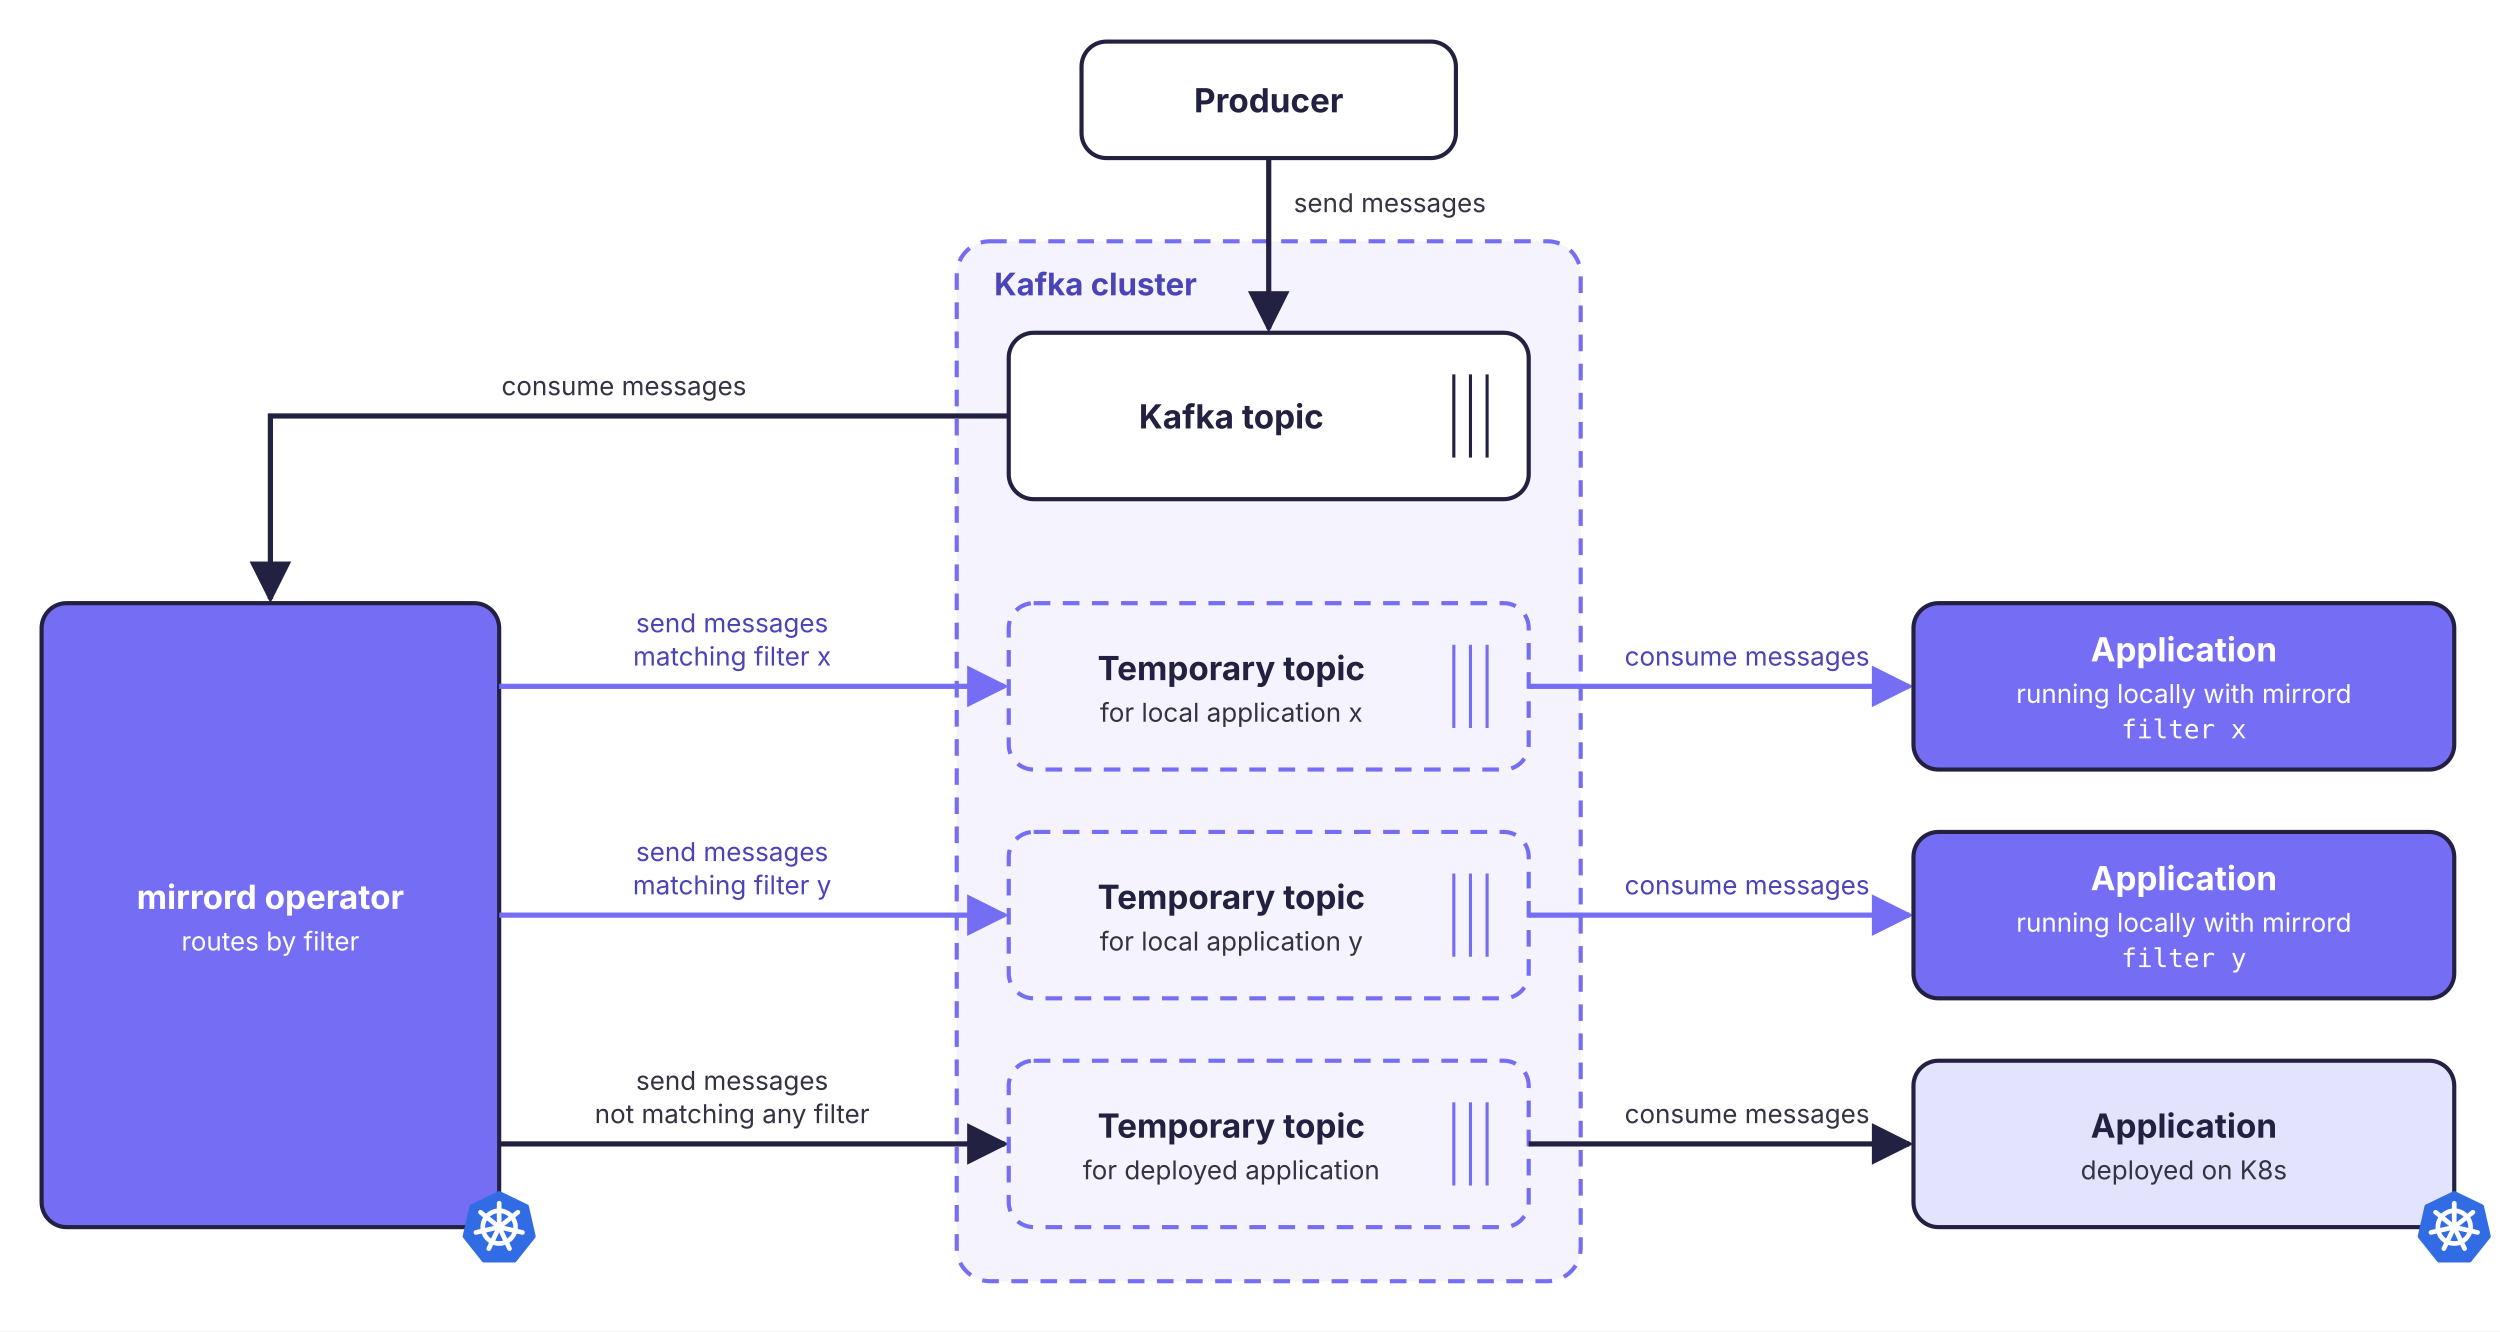
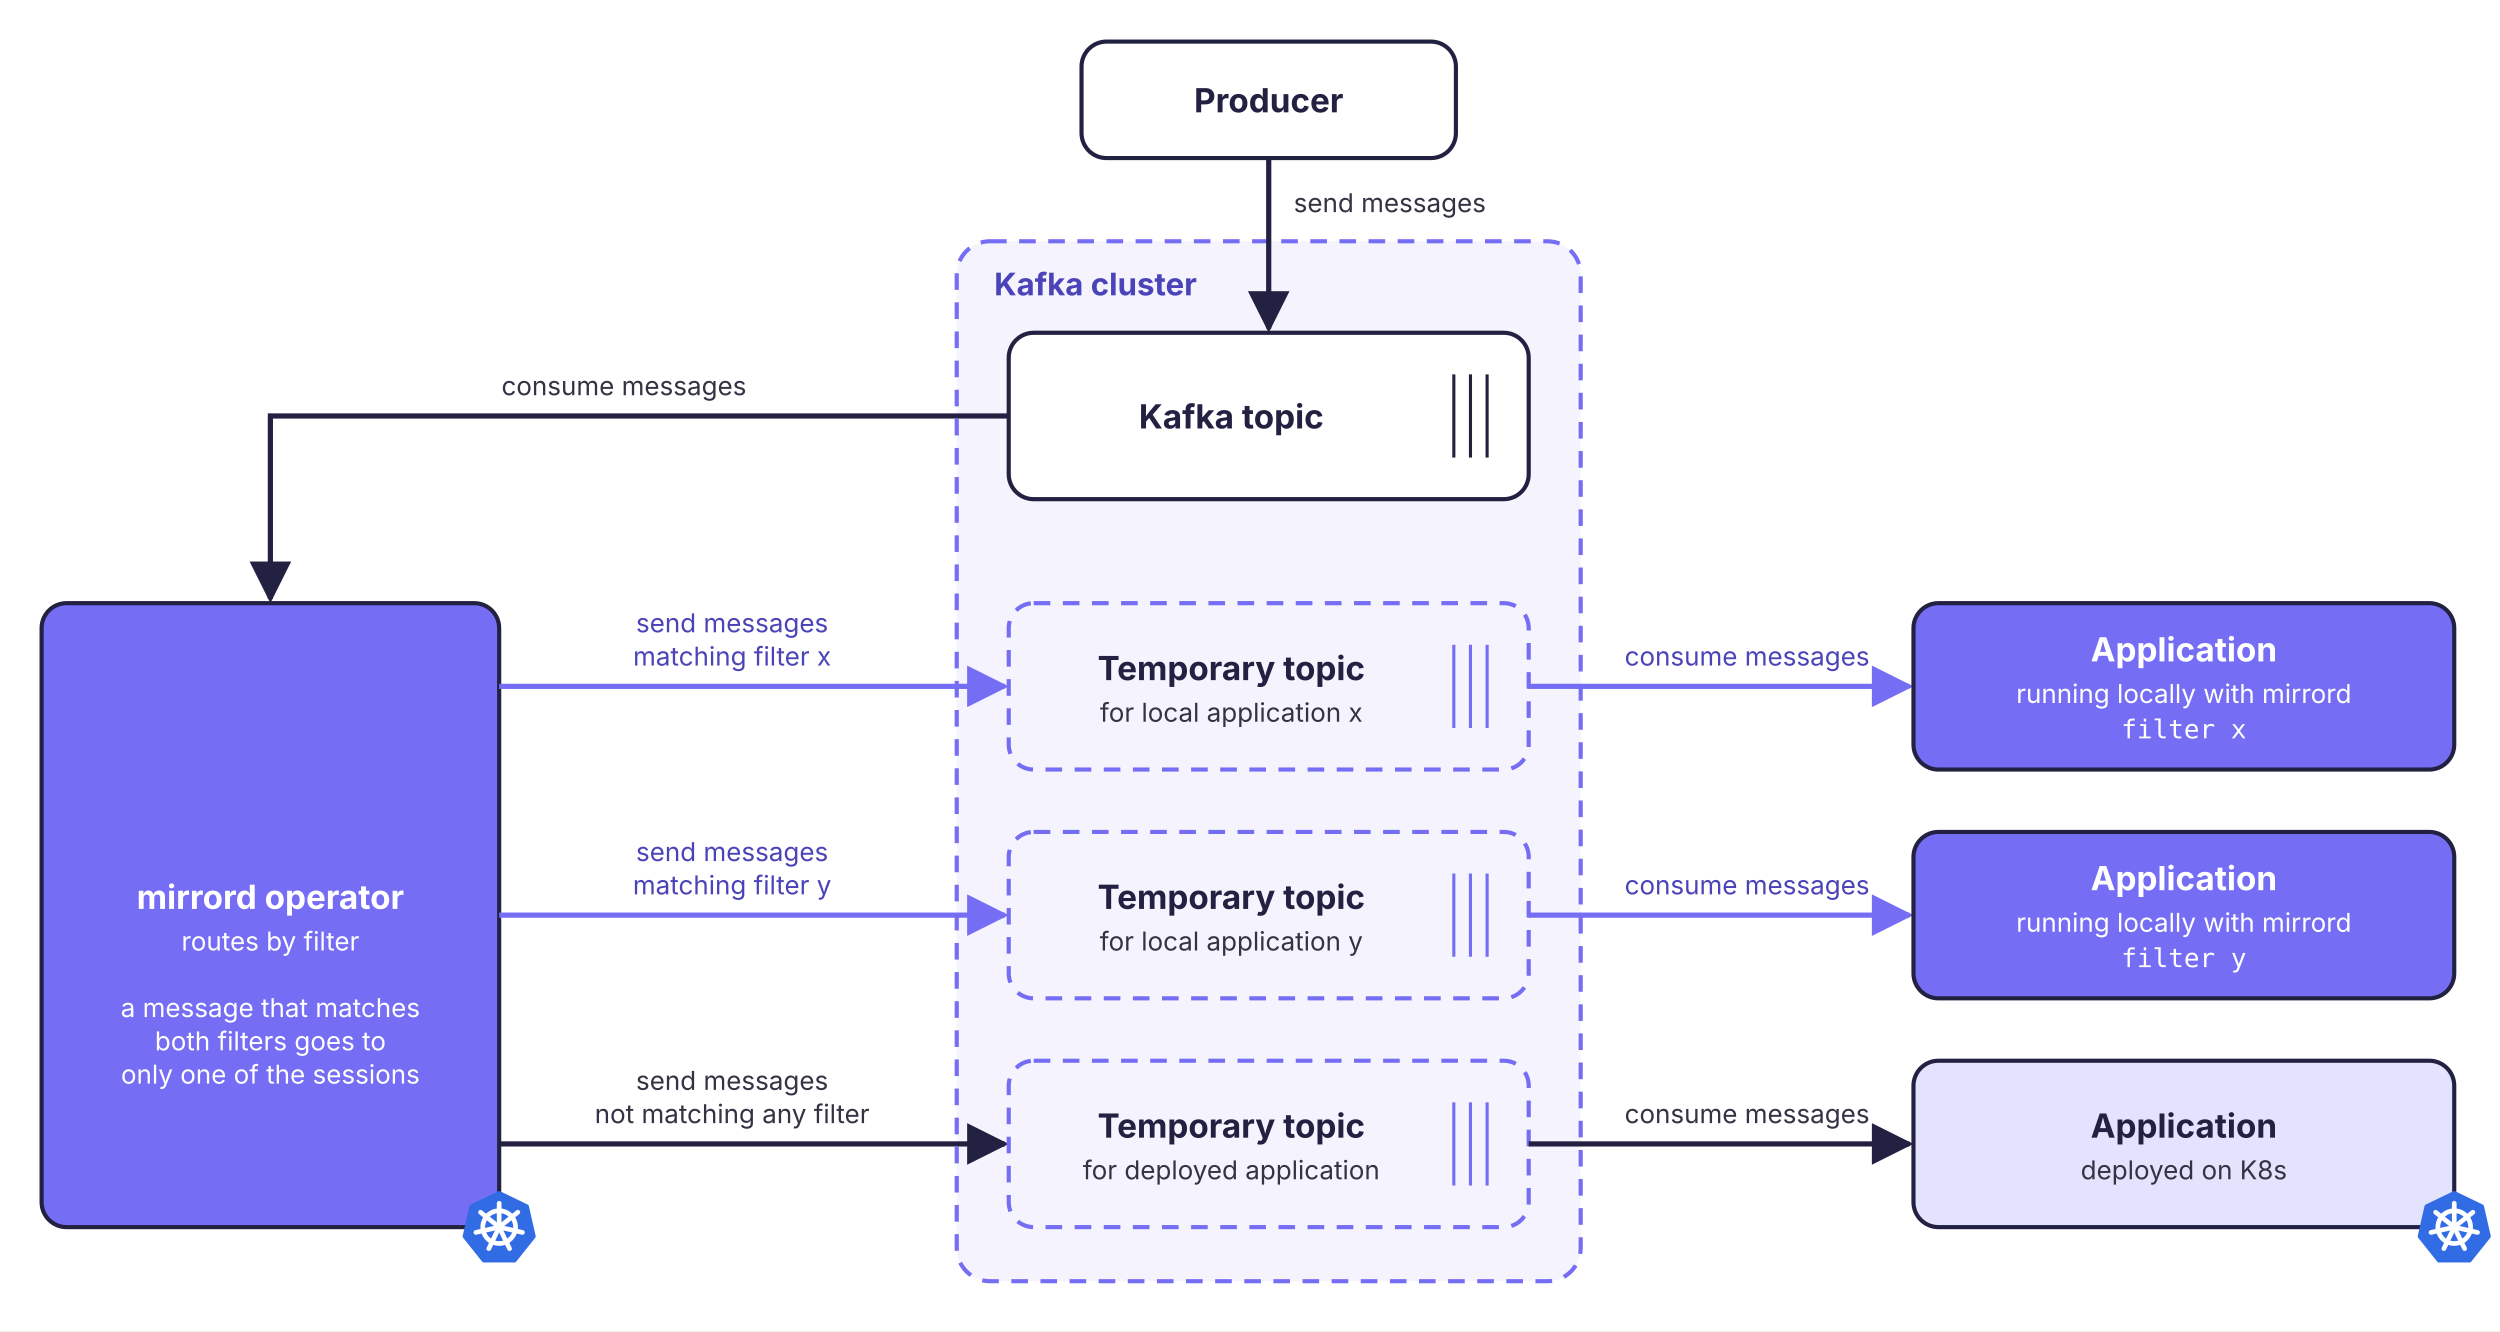
<svg xmlns="http://www.w3.org/2000/svg" viewBox="0 0 1202 640" width="1202" height="640" font-family="Inter, Helvetica, Arial, sans-serif" role="img" aria-labelledby="t d">
  <defs>
    <marker id="arrow" viewBox="0 0 10 10" refX="9" refY="5" markerWidth="8" markerHeight="8" orient="auto-start-reverse">
      <path d="M0 0 L10 5 L0 10 z" fill="#232141" />
    </marker>
    <marker id="arrow-purple" viewBox="0 0 10 10" refX="9" refY="5" markerWidth="8" markerHeight="8" orient="auto-start-reverse">
      <path d="M0 0 L10 5 L0 10 z" fill="#756DF3" />
    </marker>
    <symbol id="k8s" viewBox="0 0 32 32">
      <polygon points="16.00,1.60 27.73,7.25 30.62,19.94 22.51,30.11 9.49,30.11 1.38,19.94 4.27,7.25" fill="#326CE5" stroke="#326CE5" stroke-width="2" stroke-linejoin="round" />
      <g fill="none" stroke="#ffffff" stroke-width="2" stroke-linecap="round">
        <circle cx="16" cy="16" r="7" />
        <line x1="16.00" y1="13.40" x2="16.00" y2="5.80" />
        <line x1="18.03" y1="14.38" x2="23.97" y2="9.64" />
        <line x1="18.53" y1="16.58" x2="25.94" y2="18.27" />
        <line x1="17.13" y1="18.34" x2="20.43" y2="25.19" />
        <line x1="14.87" y1="18.34" x2="11.57" y2="25.19" />
        <line x1="13.47" y1="16.58" x2="6.06" y2="18.27" />
        <line x1="13.97" y1="14.38" x2="8.03" y2="9.64" />
      </g>
      <circle cx="16" cy="16" r="2.4" fill="#ffffff" />
    </symbol>
  </defs>
  <rect x="0" y="0" width="1202" height="640" fill="#ffffff" />
  <rect x="460" y="116" width="300" height="500" rx="16" fill="#F5F4FE" stroke="#756DF3" stroke-width="2" stroke-dasharray="8 6" />
  <text x="478" y="142" font-size="15" font-weight="700" fill="#4a44b8" text-anchor="start">Kafka cluster</text>
  <rect x="520" y="20" width="180" height="56" rx="12" fill="#ffffff" stroke="#232141" stroke-width="2" />
  <text x="610" y="54" font-size="16" font-weight="700" fill="#232141" text-anchor="middle">Producer</text>
  <line x1="610" y1="76" x2="610" y2="158" stroke="#232141" stroke-width="2.5" marker-end="url(#arrow)" />
  <text x="622" y="102" font-size="12.5" fill="#333344" text-anchor="start">send messages</text>
  <rect x="485" y="160" width="250" height="80" rx="12" fill="#ffffff" stroke="#232141" stroke-width="2" />
  <line x1="699" y1="180" x2="699" y2="220" stroke="#232141" stroke-width="1.5" />
  <line x1="707" y1="180" x2="707" y2="220" stroke="#232141" stroke-width="1.5" />
  <line x1="715" y1="180" x2="715" y2="220" stroke="#232141" stroke-width="1.5" />
  <text x="592" y="206" font-size="16" font-weight="700" fill="#232141" text-anchor="middle">Kafka topic</text>
  <polyline points="485,200 130,200 130,288" fill="none" stroke="#232141" stroke-width="2.5" marker-end="url(#arrow)" />
  <text x="300" y="190" font-size="12.5" fill="#333344" text-anchor="middle">consume messages</text>
  <rect x="20" y="290" width="220" height="300" rx="12" fill="#756DF3" stroke="#232141" stroke-width="2" />
  <text x="130" y="437" font-size="16" font-weight="700" fill="#ffffff" text-anchor="middle">mirrord operator</text>
  <text x="130" y="457" font-size="12.5" fill="#ffffff" text-anchor="middle">routes by filter</text>
+   <text x="130" y="489" font-size="12.5" fill="#ffffff" text-anchor="middle">a message that matches</text>
+   <text x="130" y="505" font-size="12.5" fill="#ffffff" text-anchor="middle">both filters goes to</text>
+   <text x="130" y="521" font-size="12.5" fill="#ffffff" text-anchor="middle">only one of the sessions</text>
  <line x1="240" y1="330" x2="483" y2="330" stroke="#756DF3" stroke-width="2.5" marker-end="url(#arrow-purple)" />
  <text x="352" y="304" font-size="12.5" fill="#4a44b8" text-anchor="middle">send messages</text>
  <text x="352" y="320" font-size="12.5" fill="#4a44b8" text-anchor="middle">matching filter x</text>
  <rect x="485" y="290" width="250" height="80" rx="12" fill="#F5F4FE" stroke="#756DF3" stroke-width="2" stroke-dasharray="8 6" />
  <line x1="699" y1="310" x2="699" y2="350" stroke="#756DF3" stroke-width="1.5" />
  <line x1="707" y1="310" x2="707" y2="350" stroke="#756DF3" stroke-width="1.5" />
  <line x1="715" y1="310" x2="715" y2="350" stroke="#756DF3" stroke-width="1.5" />
  <text x="592" y="327" font-size="16" font-weight="700" fill="#232141" text-anchor="middle">Temporary topic</text>
  <text x="592" y="347" font-size="12.5" fill="#333344" text-anchor="middle">for local application x</text>
  <line x1="735" y1="330" x2="918" y2="330" stroke="#756DF3" stroke-width="2.5" marker-end="url(#arrow-purple)" />
  <text x="840" y="320" font-size="12.5" fill="#4a44b8" text-anchor="middle">consume messages</text>
  <rect x="920" y="290" width="260" height="80" rx="12" fill="#756DF3" stroke="#232141" stroke-width="2" />
  <text x="1050" y="318" font-size="16" font-weight="700" fill="#ffffff" text-anchor="middle">Application</text>
  <text x="1050" y="338" font-size="12.5" fill="#ffffff" text-anchor="middle">running locally with mirrord</text>
  <text x="1050" y="355" font-size="12.5" font-family="Menlo, Consolas, monospace" fill="#ffffff" text-anchor="middle">filter x</text>
  <line x1="240" y1="440" x2="483" y2="440" stroke="#756DF3" stroke-width="2.5" marker-end="url(#arrow-purple)" />
  <text x="352" y="414" font-size="12.5" fill="#4a44b8" text-anchor="middle">send messages</text>
  <text x="352" y="430" font-size="12.5" fill="#4a44b8" text-anchor="middle">matching filter y</text>
  <rect x="485" y="400" width="250" height="80" rx="12" fill="#F5F4FE" stroke="#756DF3" stroke-width="2" stroke-dasharray="8 6" />
  <line x1="699" y1="420" x2="699" y2="460" stroke="#756DF3" stroke-width="1.5" />
  <line x1="707" y1="420" x2="707" y2="460" stroke="#756DF3" stroke-width="1.5" />
  <line x1="715" y1="420" x2="715" y2="460" stroke="#756DF3" stroke-width="1.5" />
  <text x="592" y="437" font-size="16" font-weight="700" fill="#232141" text-anchor="middle">Temporary topic</text>
  <text x="592" y="457" font-size="12.5" fill="#333344" text-anchor="middle">for local application y</text>
  <line x1="735" y1="440" x2="918" y2="440" stroke="#756DF3" stroke-width="2.5" marker-end="url(#arrow-purple)" />
  <text x="840" y="430" font-size="12.5" fill="#4a44b8" text-anchor="middle">consume messages</text>
  <rect x="920" y="400" width="260" height="80" rx="12" fill="#756DF3" stroke="#232141" stroke-width="2" />
  <text x="1050" y="428" font-size="16" font-weight="700" fill="#ffffff" text-anchor="middle">Application</text>
  <text x="1050" y="448" font-size="12.5" fill="#ffffff" text-anchor="middle">running locally with mirrord</text>
  <text x="1050" y="465" font-size="12.5" font-family="Menlo, Consolas, monospace" fill="#ffffff" text-anchor="middle">filter y</text>
  <line x1="240" y1="550" x2="483" y2="550" stroke="#232141" stroke-width="2.5" marker-end="url(#arrow)" />
  <text x="352" y="524" font-size="12.5" fill="#333344" text-anchor="middle">send messages</text>
  <text x="352" y="540" font-size="12.5" fill="#333344" text-anchor="middle">not matching any filter</text>
  <rect x="485" y="510" width="250" height="80" rx="12" fill="#F5F4FE" stroke="#756DF3" stroke-width="2" stroke-dasharray="8 6" />
  <line x1="699" y1="530" x2="699" y2="570" stroke="#756DF3" stroke-width="1.5" />
  <line x1="707" y1="530" x2="707" y2="570" stroke="#756DF3" stroke-width="1.5" />
  <line x1="715" y1="530" x2="715" y2="570" stroke="#756DF3" stroke-width="1.5" />
  <text x="592" y="547" font-size="16" font-weight="700" fill="#232141" text-anchor="middle">Temporary topic</text>
  <text x="592" y="567" font-size="12.5" fill="#333344" text-anchor="middle">for deployed application</text>
  <line x1="735" y1="550" x2="918" y2="550" stroke="#232141" stroke-width="2.5" marker-end="url(#arrow)" />
  <text x="840" y="540" font-size="12.5" fill="#333344" text-anchor="middle">consume messages</text>
  <rect x="920" y="510" width="260" height="80" rx="12" fill="#E4E3FD" stroke="#232141" stroke-width="2" />
  <text x="1050" y="547" font-size="16" font-weight="700" fill="#232141" text-anchor="middle">Application</text>
  <text x="1050" y="567" font-size="12.5" fill="#333344" text-anchor="middle">deployed on K8s</text>
  <use href="#k8s" x="222" y="572" width="36" height="36" />
  <use href="#k8s" x="1162" y="572" width="36" height="36" />
</svg>
